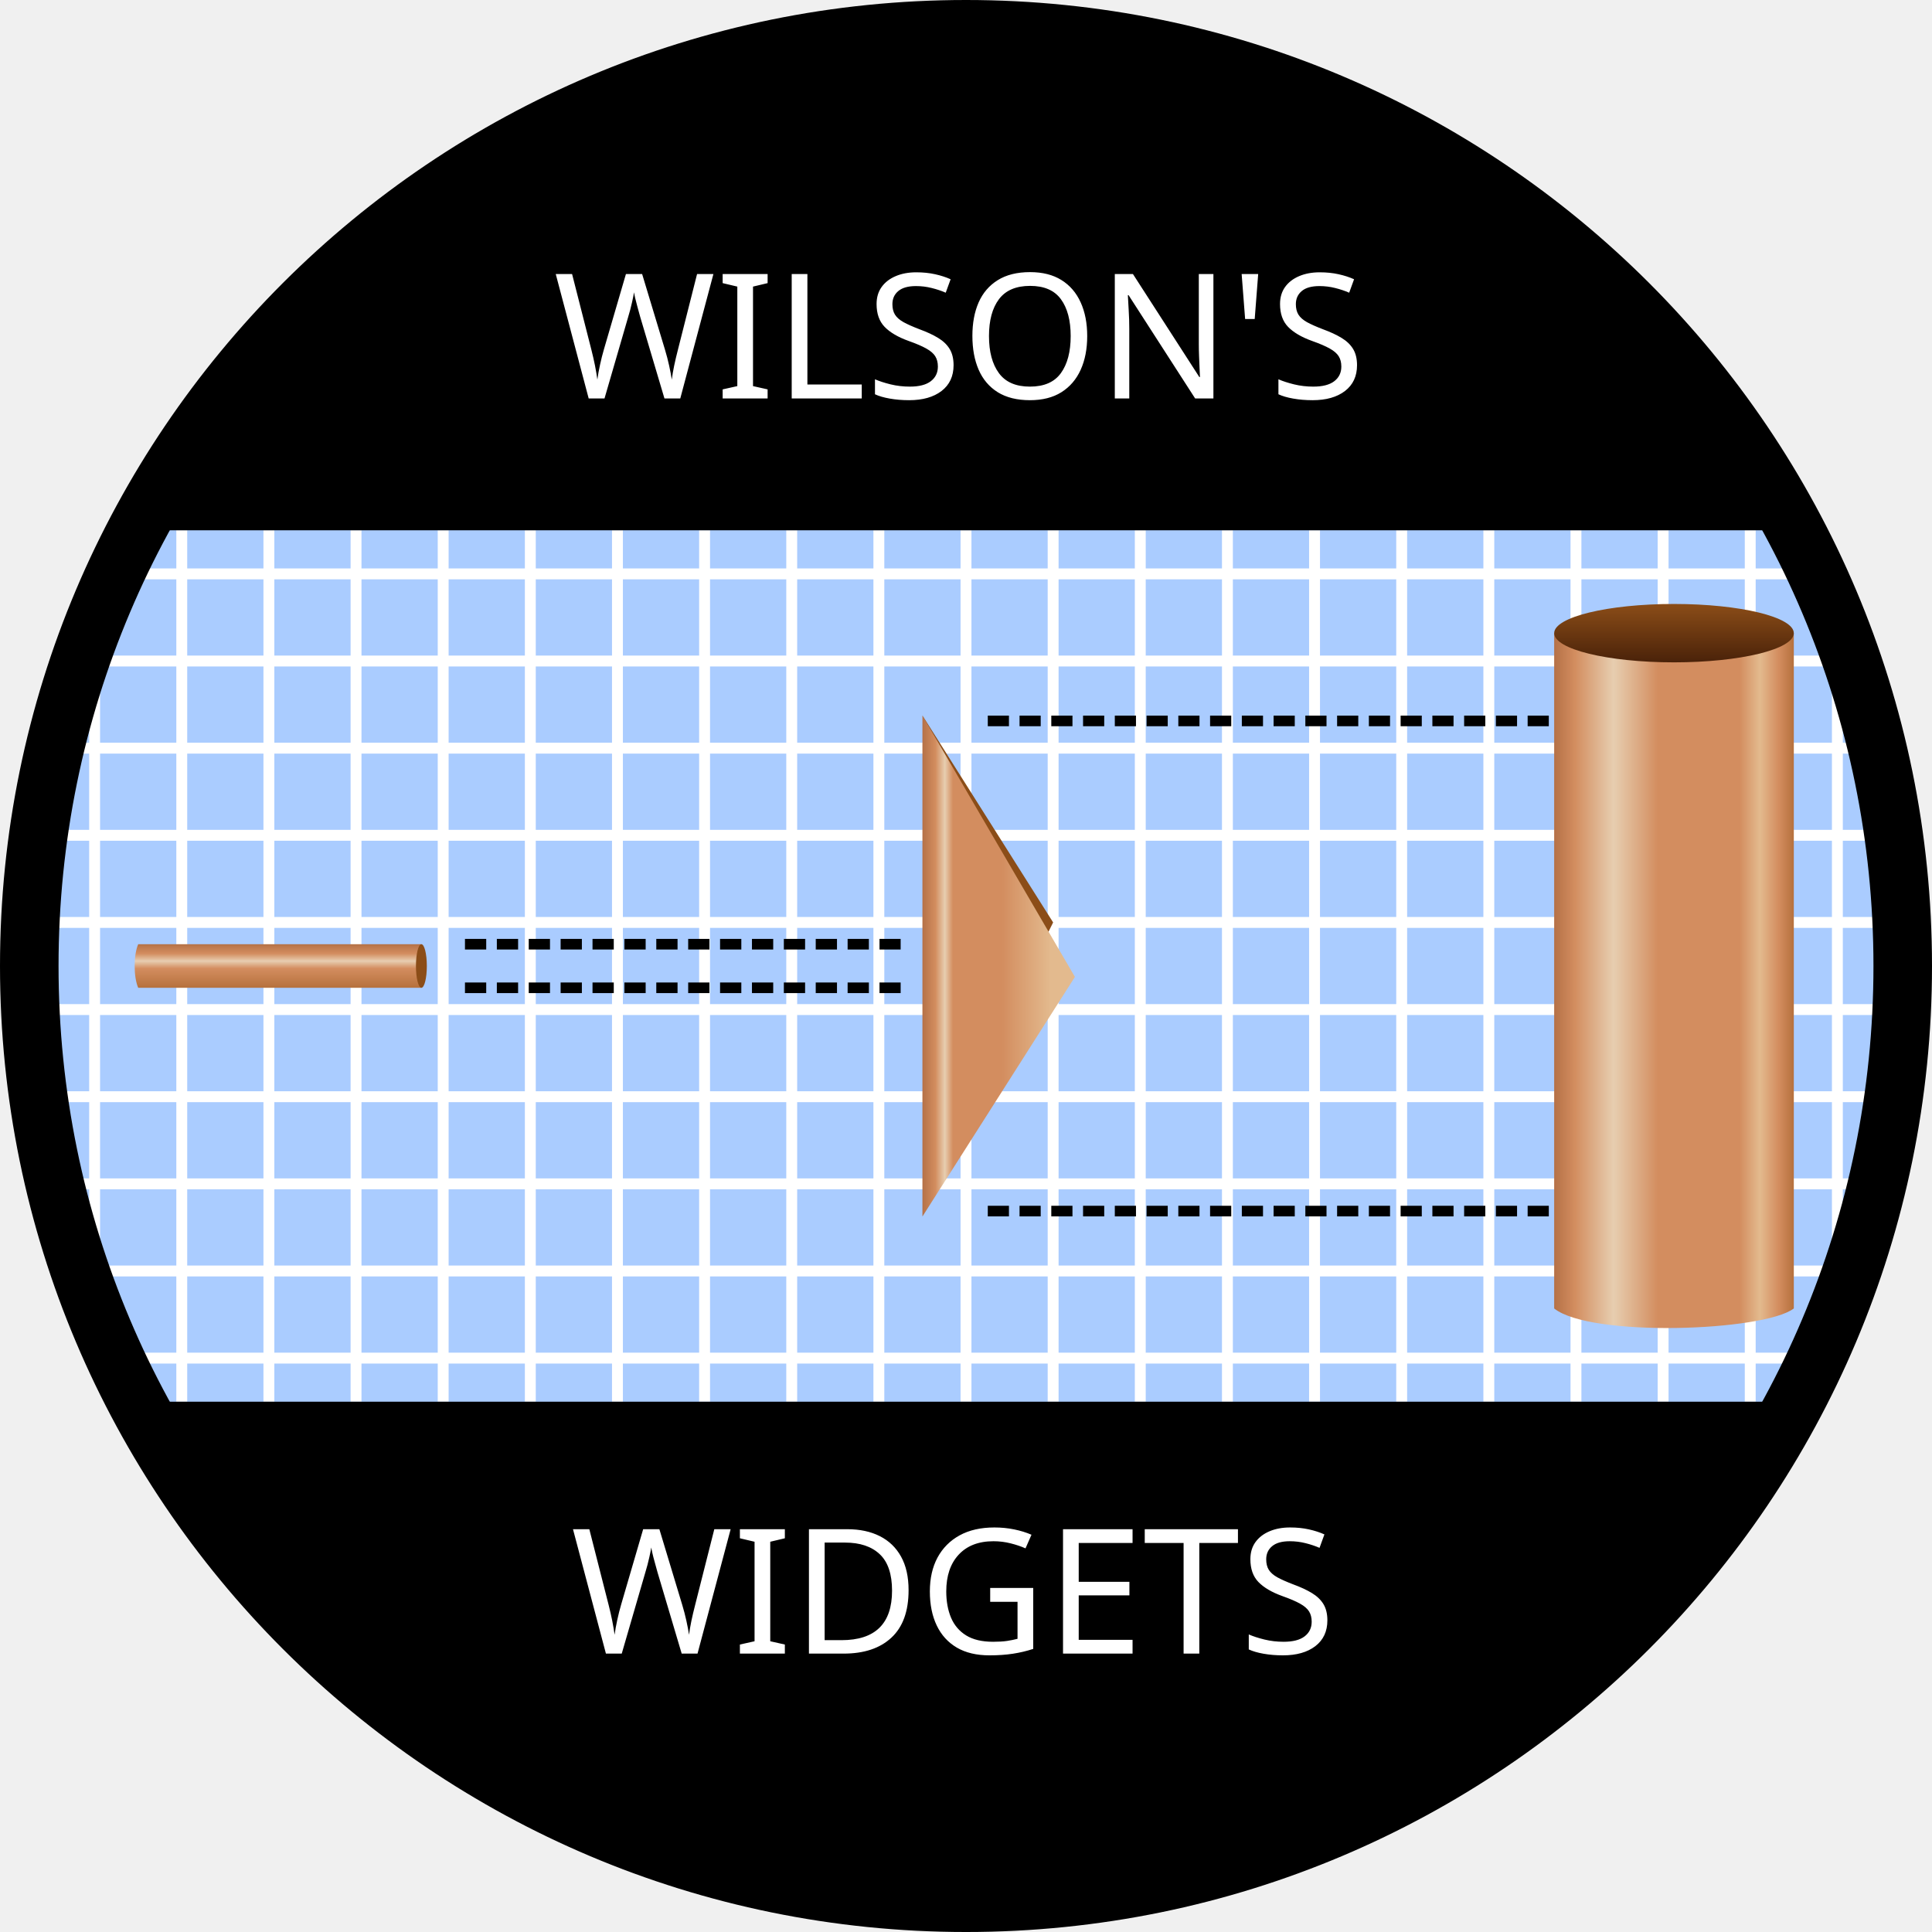
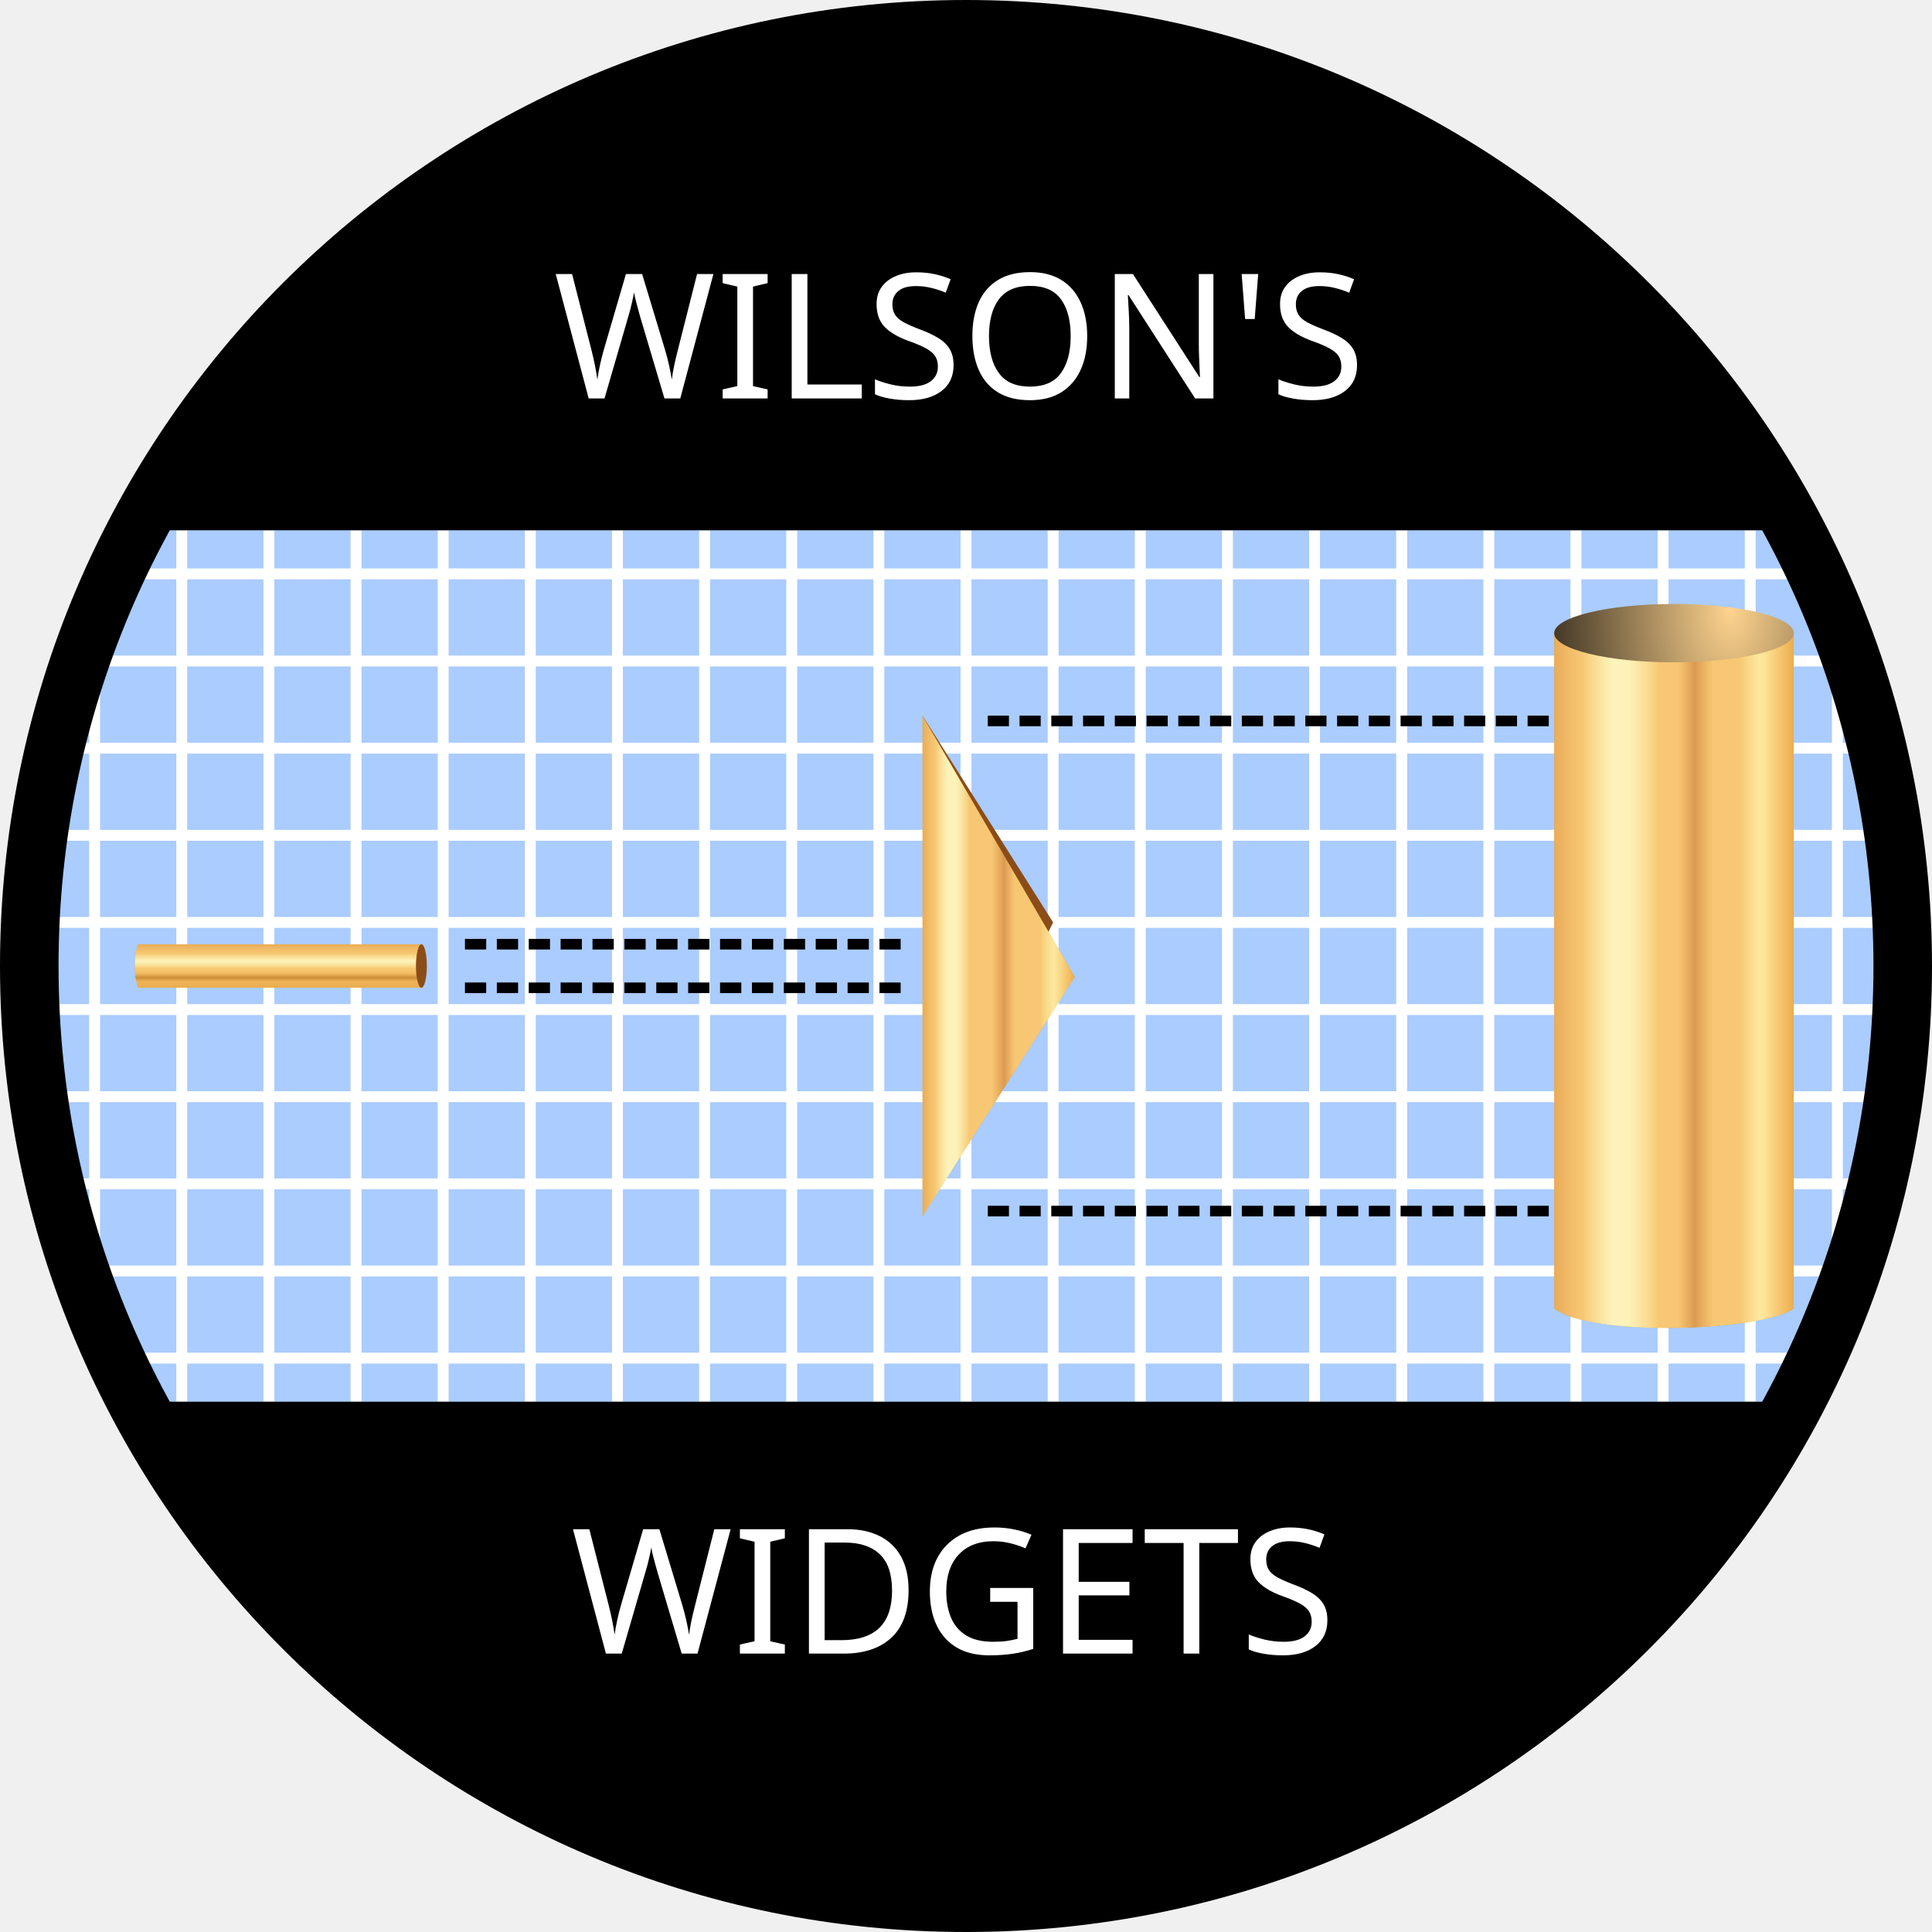
<svg xmlns="http://www.w3.org/2000/svg" xmlns:xlink="http://www.w3.org/1999/xlink" width="1600" height="1600" viewBox="0 0 423.333 423.333" version="1.1" id="svg1">
  <defs id="defs1">
+     <linearGradient id="linearGradient147">
+       <stop style="stop-color:#ffd48f;stop-opacity:1;" offset="0" id="stop147" />
+       <stop style="stop-color:#000000;stop-opacity:1;" offset="1" id="stop148" />
+     </linearGradient>
+     <linearGradient id="linearGradient30">
+       <stop style="stop-color:#b57147;stop-opacity:1;" offset="0" id="stop15" />
+       <stop style="stop-color:#d38d5f;stop-opacity:1;" offset="0.083" id="stop16" />
+       <stop style="stop-color:#e7ceb0;stop-opacity:1;" offset="0.166" id="stop17" />
+       <stop style="stop-color:#e7ceb0;stop-opacity:1;" offset="0.221" id="stop18" />
+       <stop style="stop-color:#d38d5f;stop-opacity:1;" offset="0.308" id="stop19" />
+       <stop style="stop-color:#d38d5f;stop-opacity:1;" offset="0.451" id="stop20" />
+       <stop style="stop-color:#9e6241;stop-opacity:1;" offset="0.536" id="stop21" />
+       <stop style="stop-color:#d38d5f;stop-opacity:1;" offset="0.608" id="stop22" />
+       <stop style="stop-color:#d38d5f;stop-opacity:1;" offset="0.774" id="stop23" />
+       <stop style="stop-color:#e3ba8e;stop-opacity:1;" offset="0.858" id="stop24" />
+       <stop style="stop-color:#d38d5f;stop-opacity:1;" offset="0.937" id="stop29" />
+       <stop style="stop-color:#b6713d;stop-opacity:1;" offset="1" id="stop30" />
+     </linearGradient>
    <linearGradient id="linearGradient32">
      <stop style="stop-color:#b57147;stop-opacity:1;" offset="0" id="stop25" />
      <stop style="stop-color:#d38d5f;stop-opacity:1;" offset="0.214" id="stop26" />
      <stop style="stop-color:#e7ceb0;stop-opacity:1;" offset="0.387" id="stop27" />
      <stop style="stop-color:#d38d5f;stop-opacity:1;" offset="0.557" id="stop28" />
+       <stop style="stop-color:#c98353;stop-opacity:1;" offset="0.66" id="stop31" />
+       <stop style="stop-color:#8b582b;stop-opacity:1;" offset="0.764" id="stop34" />
+       <stop style="stop-color:#be7947;stop-opacity:1;" offset="0.865" id="stop33" />
      <stop style="stop-color:#b6713d;stop-opacity:1;" offset="1" id="stop32" />
-     </linearGradient>
-     <linearGradient id="linearGradient23">
-       <stop style="stop-color:#b57147;stop-opacity:1;" offset="0" id="stop16" />
-       <stop style="stop-color:#d38d5f;stop-opacity:1;" offset="0.086" id="stop17" />
-       <stop style="stop-color:#e7ceb0;stop-opacity:1;" offset="0.147" id="stop18" />
-       <stop style="stop-color:#d38d5f;stop-opacity:1;" offset="0.2" id="stop19" />
-       <stop style="stop-color:#d38d5f;stop-opacity:1;" offset="0.522" id="stop20" />
-       <stop style="stop-color:#e3ba8e;stop-opacity:1;" offset="0.844" id="stop21" />
-     </linearGradient>
-     <linearGradient id="linearGradient12">
-       <stop style="stop-color:#8b4d18;stop-opacity:1;" offset="0" id="stop13" />
-       <stop style="stop-color:#4a2209;stop-opacity:1;" offset="1" id="stop14" />
    </linearGradient>
    <linearGradient id="linearGradient1">
      <stop style="stop-color:#b57147;stop-opacity:1;" offset="0" id="stop1" />
-       <stop style="stop-color:#d38d5f;stop-opacity:1;" offset="0.086" id="stop4" />
-       <stop style="stop-color:#e7ceb0;stop-opacity:1;" offset="0.248" id="stop3" />
-       <stop style="stop-color:#d38d5f;stop-opacity:1;" offset="0.433" id="stop5" />
+       <stop style="stop-color:#d38d5f;stop-opacity:1;" offset="0.119" id="stop4" />
+       <stop style="stop-color:#e7ceb0;stop-opacity:1;" offset="0.245" id="stop3" />
+       <stop style="stop-color:#e7ceb0;stop-opacity:1;" offset="0.306" id="stop6" />
+       <stop style="stop-color:#d38d5f;stop-opacity:1;" offset="0.439" id="stop5" />
+       <stop style="stop-color:#d38d5f;stop-opacity:1;" offset="0.513" id="stop8" />
+       <stop style="stop-color:#9e6241;stop-opacity:1;" offset="0.586" id="stop7" />
+       <stop style="stop-color:#d38d5f;stop-opacity:1;" offset="0.665" id="stop9" />
      <stop style="stop-color:#d38d5f;stop-opacity:1;" offset="0.774" id="stop10" />
      <stop style="stop-color:#e3ba8e;stop-opacity:1;" offset="0.858" id="stop11" />
      <stop style="stop-color:#d38d5f;stop-opacity:1;" offset="0.937" id="stop12" />
      <stop style="stop-color:#b6713d;stop-opacity:1;" offset="1" id="stop2" />
    </linearGradient>
-     <linearGradient xlink:href="#linearGradient1" id="linearGradient2" x1="148.167" y1="103.188" x2="206.375" y2="103.188" gradientUnits="userSpaceOnUse" />
-     <linearGradient xlink:href="#linearGradient12" id="linearGradient14" x1="177.271" y1="14.075" x2="177.271" y2="28.258" gradientUnits="userSpaceOnUse" />
-     <linearGradient xlink:href="#linearGradient23" id="linearGradient16" x1="89.958" y1="89.958" x2="127" y2="89.958" gradientUnits="userSpaceOnUse" />
-     <linearGradient xlink:href="#linearGradient32" id="linearGradient25" x1="44.979" y1="89.958" x2="44.979" y2="100.542" gradientUnits="userSpaceOnUse" gradientTransform="matrix(0.8666667,0,0,1,11.28889,0)" />
+     <linearGradient xlink:href="#linearGradient1" id="linearGradient2" x1="148.167" y1="103.188" x2="206.375" y2="103.188" gradientUnits="userSpaceOnUse" gradientTransform="matrix(0.9020435,0,0,0.9020435,206.8933,119.6407)" />
+     <linearGradient xlink:href="#linearGradient30" id="linearGradient16" x1="89.958" y1="89.958" x2="127" y2="89.958" gradientUnits="userSpaceOnUse" gradientTransform="matrix(0.9020435,0,0,0.9020435,120.9737,130.5203)" />
+     <linearGradient xlink:href="#linearGradient32" id="linearGradient25" x1="44.979" y1="89.958" x2="44.979" y2="100.542" gradientUnits="userSpaceOnUse" gradientTransform="matrix(0.7817711,0,0,0.9020435,26.14384,125.747)" />
+     <filter style="color-interpolation-filters:sRGB;" id="filter143" x="0" y="0" width="1" height="1">
+       <feComposite in2="SourceGraphic" operator="arithmetic" k1="0" k2="1" result="composite1" id="feComposite142" />
+       <feColorMatrix in="composite1" values="1" type="saturate" result="colormatrix1" id="feColorMatrix142" />
+       <feFlood flood-opacity="0.306" flood-color="rgb(255,226,0)" result="flood1" id="feFlood142" />
+       <feBlend in="flood1" in2="colormatrix1" mode="multiply" result="blend1" id="feBlend142" />
+       <feBlend in2="blend1" mode="screen" result="blend2" id="feBlend143" />
+       <feColorMatrix in="blend2" values="1" type="saturate" result="colormatrix2" id="feColorMatrix143" />
+       <feComposite in="colormatrix2" in2="SourceGraphic" operator="in" k2="1" result="composite2" id="feComposite143" />
+     </filter>
+     <filter style="color-interpolation-filters:sRGB;" id="filter145" x="0" y="0" width="1" height="1">
+       <feComposite in2="SourceGraphic" operator="arithmetic" k1="0" k2="1" result="composite1" id="feComposite144" />
+       <feColorMatrix in="composite1" values="1" type="saturate" result="colormatrix1" id="feColorMatrix144" />
+       <feFlood flood-opacity="0.306" flood-color="rgb(255,226,0)" result="flood1" id="feFlood144" />
+       <feBlend in="flood1" in2="colormatrix1" mode="multiply" result="blend1" id="feBlend144" />
+       <feBlend in2="blend1" mode="screen" result="blend2" id="feBlend145" />
+       <feColorMatrix in="blend2" values="1" type="saturate" result="colormatrix2" id="feColorMatrix145" />
+       <feComposite in="colormatrix2" in2="SourceGraphic" operator="in" k2="1" result="composite2" id="feComposite145" />
+     </filter>
+     <filter style="color-interpolation-filters:sRGB;" id="filter147" x="0" y="0" width="1" height="1">
+       <feComposite in2="SourceGraphic" operator="arithmetic" k1="0" k2="1" result="composite1" id="feComposite146" />
+       <feColorMatrix in="composite1" values="1" type="saturate" result="colormatrix1" id="feColorMatrix146" />
+       <feFlood flood-opacity="0.306" flood-color="rgb(255,226,0)" result="flood1" id="feFlood146" />
+       <feBlend in="flood1" in2="colormatrix1" mode="multiply" result="blend1" id="feBlend146" />
+       <feBlend in2="blend1" mode="screen" result="blend2" id="feBlend147" />
+       <feColorMatrix in="blend2" values="1" type="saturate" result="colormatrix2" id="feColorMatrix147" />
+       <feComposite in="colormatrix2" in2="SourceGraphic" operator="in" k2="1" result="composite2" id="feComposite147" />
+     </filter>
+     <radialGradient xlink:href="#linearGradient147" id="radialGradient148" cx="349.399" cy="98.444" fx="349.399" fy="98.444" r="26.253" gradientTransform="matrix(0.01595308,3.401681,-2.020548,0.0094752,572.5774,-1056.376)" gradientUnits="userSpaceOnUse" />
  </defs>
  <g id="layer1">
-     <g id="g106" transform="matrix(0.9020435,0,0,0.9020435,20.73409,20.73412)">
-       <ellipse style="fill:#aaccff;fill-opacity:1;stroke:none;stroke-width:14.221;stroke-linejoin:miter;stroke-dasharray:none;stroke-dashoffset:0" id="ellipse74" cx="211.667" cy="211.667" rx="227.542" ry="227.542" />
-       <g id="g74">
-         <path style="fill:#aaccff;fill-opacity:1;stroke:#ffffff;stroke-width:2.646;stroke-linejoin:miter;stroke-dasharray:none;stroke-dashoffset:0" d="M 169.333,105.833 V 317.5" id="path49-9" />
-         <path style="fill:#aaccff;fill-opacity:1;stroke:#ffffff;stroke-width:2.646;stroke-linejoin:miter;stroke-dasharray:none;stroke-dashoffset:0" d="M 190.5,105.833 V 317.5" id="path50-5" />
-         <path style="fill:#aaccff;fill-opacity:1;stroke:#ffffff;stroke-width:2.646;stroke-linejoin:miter;stroke-dasharray:none;stroke-dashoffset:0" d="M 211.667,105.833 V 317.5" id="path51-2" />
-         <path style="fill:#aaccff;fill-opacity:1;stroke:#ffffff;stroke-width:2.646;stroke-linejoin:miter;stroke-dasharray:none;stroke-dashoffset:0" d="M 232.833,105.833 V 317.5" id="path52-4" />
-         <path style="fill:#aaccff;fill-opacity:1;stroke:#ffffff;stroke-width:2.646;stroke-linejoin:miter;stroke-dasharray:none;stroke-dashoffset:0" d="M 254,105.833 V 317.5" id="path53-7" />
-         <path style="fill:#aaccff;fill-opacity:1;stroke:#ffffff;stroke-width:2.646;stroke-linejoin:miter;stroke-dasharray:none;stroke-dashoffset:0" d="M 275.167,105.833 V 317.5" id="path54-0" />
-         <path style="fill:#aaccff;fill-opacity:1;stroke:#ffffff;stroke-width:2.646;stroke-linejoin:miter;stroke-dasharray:none;stroke-dashoffset:0" d="M 21.167,105.833 V 317.5" id="path49" />
-         <path style="fill:#aaccff;fill-opacity:1;stroke:#ffffff;stroke-width:2.646;stroke-linejoin:miter;stroke-dasharray:none;stroke-dashoffset:0" d="M 42.333,105.833 V 317.5" id="path50" />
-         <path style="fill:#aaccff;fill-opacity:1;stroke:#ffffff;stroke-width:2.646;stroke-linejoin:miter;stroke-dasharray:none;stroke-dashoffset:0" d="M 63.5,105.833 V 317.5" id="path51" />
-         <path style="fill:#aaccff;fill-opacity:1;stroke:#ffffff;stroke-width:2.646;stroke-linejoin:miter;stroke-dasharray:none;stroke-dashoffset:0" d="M 84.667,105.833 V 317.5" id="path52" />
-         <path style="fill:#aaccff;fill-opacity:1;stroke:#ffffff;stroke-width:2.646;stroke-linejoin:miter;stroke-dasharray:none;stroke-dashoffset:0" d="M 105.833,105.833 V 317.5" id="path53" />
-         <path style="fill:#aaccff;fill-opacity:1;stroke:#ffffff;stroke-width:2.646;stroke-linejoin:miter;stroke-dasharray:none;stroke-dashoffset:0" d="M 127,105.833 V 317.5" id="path54" />
-         <path style="fill:#aaccff;fill-opacity:1;stroke:#ffffff;stroke-width:2.646;stroke-linejoin:miter;stroke-dasharray:none;stroke-dashoffset:0" d="M 148.167,105.833 V 317.5" id="path55" />
-         <path style="fill:#aaccff;fill-opacity:1;stroke:#ffffff;stroke-width:2.646;stroke-linejoin:miter;stroke-dasharray:none;stroke-dashoffset:0" d="M 0,121.708 V 301.625" id="path67" />
-         <path style="fill:#aaccff;fill-opacity:1;stroke:#ffffff;stroke-width:2.646;stroke-linejoin:miter;stroke-dasharray:none;stroke-dashoffset:0" d="M 296.333,105.833 V 317.5" id="path68" />
-         <path style="fill:#aaccff;fill-opacity:1;stroke:#ffffff;stroke-width:2.646;stroke-linejoin:miter;stroke-dasharray:none;stroke-dashoffset:0" d="M 317.5,105.833 V 317.5" id="path69" />
-         <path style="fill:#aaccff;fill-opacity:1;stroke:#ffffff;stroke-width:2.646;stroke-linejoin:miter;stroke-dasharray:none;stroke-dashoffset:0" d="M 338.667,105.833 V 317.5" id="path70" />
-         <path style="fill:#aaccff;fill-opacity:1;stroke:#ffffff;stroke-width:2.646;stroke-linejoin:miter;stroke-dasharray:none;stroke-dashoffset:0" d="M 359.833,105.833 V 317.5" id="path71" />
-         <path style="fill:#aaccff;fill-opacity:1;stroke:#ffffff;stroke-width:2.646;stroke-linejoin:miter;stroke-dasharray:none;stroke-dashoffset:0" d="M 381,105.833 V 317.5" id="path72" />
-         <path style="fill:#aaccff;fill-opacity:1;stroke:#ffffff;stroke-width:2.646;stroke-linejoin:miter;stroke-dasharray:none;stroke-dashoffset:0" d="M 402.167,105.833 V 317.5" id="path73" />
-         <path style="fill:#aaccff;fill-opacity:1;stroke:#ffffff;stroke-width:2.646;stroke-linejoin:miter;stroke-dasharray:none;stroke-dashoffset:0" d="M 423.333,121.708 V 301.625" id="path74" />
+     <ellipse style="fill:#aaccff;fill-opacity:1;stroke:none;stroke-width:12.828;stroke-linejoin:miter;stroke-dasharray:none;stroke-dashoffset:0" id="ellipse74" cx="211.667" cy="211.667" rx="205.252" ry="205.252" />
+     <g id="g74" transform="matrix(0.9020435,0,0,0.9020435,20.73409,20.73412)">
+       <path style="fill:#aaccff;fill-opacity:1;stroke:#ffffff;stroke-width:2.646;stroke-linejoin:miter;stroke-dasharray:none;stroke-dashoffset:0" d="M 169.333,105.833 V 317.5" id="path49-9" />
+       <path style="fill:#aaccff;fill-opacity:1;stroke:#ffffff;stroke-width:2.646;stroke-linejoin:miter;stroke-dasharray:none;stroke-dashoffset:0" d="M 190.5,105.833 V 317.5" id="path50-5" />
+       <path style="fill:#aaccff;fill-opacity:1;stroke:#ffffff;stroke-width:2.646;stroke-linejoin:miter;stroke-dasharray:none;stroke-dashoffset:0" d="M 211.667,105.833 V 317.5" id="path51-2" />
+       <path style="fill:#aaccff;fill-opacity:1;stroke:#ffffff;stroke-width:2.646;stroke-linejoin:miter;stroke-dasharray:none;stroke-dashoffset:0" d="M 232.833,105.833 V 317.5" id="path52-4" />
+       <path style="fill:#aaccff;fill-opacity:1;stroke:#ffffff;stroke-width:2.646;stroke-linejoin:miter;stroke-dasharray:none;stroke-dashoffset:0" d="M 254,105.833 V 317.5" id="path53-7" />
+       <path style="fill:#aaccff;fill-opacity:1;stroke:#ffffff;stroke-width:2.646;stroke-linejoin:miter;stroke-dasharray:none;stroke-dashoffset:0" d="M 275.167,105.833 V 317.5" id="path54-0" />
+       <path style="fill:#aaccff;fill-opacity:1;stroke:#ffffff;stroke-width:2.646;stroke-linejoin:miter;stroke-dasharray:none;stroke-dashoffset:0" d="M 21.167,105.833 V 317.5" id="path49" />
+       <path style="fill:#aaccff;fill-opacity:1;stroke:#ffffff;stroke-width:2.646;stroke-linejoin:miter;stroke-dasharray:none;stroke-dashoffset:0" d="M 42.333,105.833 V 317.5" id="path50" />
+       <path style="fill:#aaccff;fill-opacity:1;stroke:#ffffff;stroke-width:2.646;stroke-linejoin:miter;stroke-dasharray:none;stroke-dashoffset:0" d="M 63.5,105.833 V 317.5" id="path51" />
+       <path style="fill:#aaccff;fill-opacity:1;stroke:#ffffff;stroke-width:2.646;stroke-linejoin:miter;stroke-dasharray:none;stroke-dashoffset:0" d="M 84.667,105.833 V 317.5" id="path52" />
+       <path style="fill:#aaccff;fill-opacity:1;stroke:#ffffff;stroke-width:2.646;stroke-linejoin:miter;stroke-dasharray:none;stroke-dashoffset:0" d="M 105.833,105.833 V 317.5" id="path53" />
+       <path style="fill:#aaccff;fill-opacity:1;stroke:#ffffff;stroke-width:2.646;stroke-linejoin:miter;stroke-dasharray:none;stroke-dashoffset:0" d="M 127,105.833 V 317.5" id="path54" />
+       <path style="fill:#aaccff;fill-opacity:1;stroke:#ffffff;stroke-width:2.646;stroke-linejoin:miter;stroke-dasharray:none;stroke-dashoffset:0" d="M 148.167,105.833 V 317.5" id="path55" />
+       <path style="fill:#aaccff;fill-opacity:1;stroke:#ffffff;stroke-width:2.646;stroke-linejoin:miter;stroke-dasharray:none;stroke-dashoffset:0" d="M 0,121.708 V 301.625" id="path67" />
+       <path style="fill:#aaccff;fill-opacity:1;stroke:#ffffff;stroke-width:2.646;stroke-linejoin:miter;stroke-dasharray:none;stroke-dashoffset:0" d="M 296.333,105.833 V 317.5" id="path68" />
+       <path style="fill:#aaccff;fill-opacity:1;stroke:#ffffff;stroke-width:2.646;stroke-linejoin:miter;stroke-dasharray:none;stroke-dashoffset:0" d="M 317.5,105.833 V 317.5" id="path69" />
+       <path style="fill:#aaccff;fill-opacity:1;stroke:#ffffff;stroke-width:2.646;stroke-linejoin:miter;stroke-dasharray:none;stroke-dashoffset:0" d="M 338.667,105.833 V 317.5" id="path70" />
+       <path style="fill:#aaccff;fill-opacity:1;stroke:#ffffff;stroke-width:2.646;stroke-linejoin:miter;stroke-dasharray:none;stroke-dashoffset:0" d="M 359.833,105.833 V 317.5" id="path71" />
+       <path style="fill:#aaccff;fill-opacity:1;stroke:#ffffff;stroke-width:2.646;stroke-linejoin:miter;stroke-dasharray:none;stroke-dashoffset:0" d="M 381,105.833 V 317.5" id="path72" />
+       <path style="fill:#aaccff;fill-opacity:1;stroke:#ffffff;stroke-width:2.646;stroke-linejoin:miter;stroke-dasharray:none;stroke-dashoffset:0" d="M 402.167,105.833 V 317.5" id="path73" />
+       <path style="fill:#aaccff;fill-opacity:1;stroke:#ffffff;stroke-width:2.646;stroke-linejoin:miter;stroke-dasharray:none;stroke-dashoffset:0" d="M 423.333,121.708 V 301.625" id="path74" />
+     </g>
+     <g id="g105" transform="matrix(0.9020435,0,0,0.9020435,20.73409,20.73412)">
+       <g id="g99">
+         <path style="fill:none;fill-opacity:1;stroke:#ffffff;stroke-width:2.646;stroke-linejoin:miter;stroke-dasharray:none;stroke-dashoffset:0" d="M 10.583,116.417 H 412.75" id="path95" />
+         <path style="fill:none;fill-opacity:1;stroke:#ffffff;stroke-width:2.646;stroke-linejoin:miter;stroke-dasharray:none;stroke-dashoffset:0" d="M 0,137.583 H 423.333" id="path96" />
+         <path style="fill:none;fill-opacity:1;stroke:#ffffff;stroke-width:2.646;stroke-linejoin:miter;stroke-dasharray:none;stroke-dashoffset:0" d="M -5.292,158.75 H 428.625" id="path97" />
+         <path style="fill:none;fill-opacity:1;stroke:#ffffff;stroke-width:2.646;stroke-linejoin:miter;stroke-dasharray:none;stroke-dashoffset:0" d="M -10.583,179.917 H 433.917" id="path98" />
+         <path style="fill:none;fill-opacity:1;stroke:#ffffff;stroke-width:2.646;stroke-linejoin:miter;stroke-dasharray:none;stroke-dashoffset:0" d="M -15.875,201.083 H 433.917" id="path99" />
      </g>
-       <g id="g105">
-         <g id="g99">
-           <path style="fill:none;fill-opacity:1;stroke:#ffffff;stroke-width:2.646;stroke-linejoin:miter;stroke-dasharray:none;stroke-dashoffset:0" d="M 10.583,116.417 H 412.75" id="path95" />
-           <path style="fill:none;fill-opacity:1;stroke:#ffffff;stroke-width:2.646;stroke-linejoin:miter;stroke-dasharray:none;stroke-dashoffset:0" d="M 0,137.583 H 423.333" id="path96" />
-           <path style="fill:none;fill-opacity:1;stroke:#ffffff;stroke-width:2.646;stroke-linejoin:miter;stroke-dasharray:none;stroke-dashoffset:0" d="M -5.292,158.75 H 428.625" id="path97" />
-           <path style="fill:none;fill-opacity:1;stroke:#ffffff;stroke-width:2.646;stroke-linejoin:miter;stroke-dasharray:none;stroke-dashoffset:0" d="M -10.583,179.917 H 433.917" id="path98" />
-           <path style="fill:none;fill-opacity:1;stroke:#ffffff;stroke-width:2.646;stroke-linejoin:miter;stroke-dasharray:none;stroke-dashoffset:0" d="M -15.875,201.083 H 433.917" id="path99" />
-         </g>
-         <g id="g104" transform="matrix(1,0,0,-1,4.5946638e-7,423.3333)">
-           <path style="fill:none;fill-opacity:1;stroke:#ffffff;stroke-width:2.646;stroke-linejoin:miter;stroke-dasharray:none;stroke-dashoffset:0" d="M 10.583,116.417 H 412.75" id="path100" />
-           <path style="fill:none;fill-opacity:1;stroke:#ffffff;stroke-width:2.646;stroke-linejoin:miter;stroke-dasharray:none;stroke-dashoffset:0" d="M 0,137.583 H 423.333" id="path101" />
-           <path style="fill:none;fill-opacity:1;stroke:#ffffff;stroke-width:2.646;stroke-linejoin:miter;stroke-dasharray:none;stroke-dashoffset:0" d="M -5.292,158.75 H 428.625" id="path102" />
-           <path style="fill:none;fill-opacity:1;stroke:#ffffff;stroke-width:2.646;stroke-linejoin:miter;stroke-dasharray:none;stroke-dashoffset:0" d="M -10.583,179.917 H 433.917" id="path103" />
-           <path style="fill:none;fill-opacity:1;stroke:#ffffff;stroke-width:2.646;stroke-linejoin:miter;stroke-dasharray:none;stroke-dashoffset:0" d="M -15.875,201.083 H 433.917" id="path104" />
-         </g>
+       <g id="g104" transform="matrix(1,0,0,-1,4.5946638e-7,423.3333)">
+         <path style="fill:none;fill-opacity:1;stroke:#ffffff;stroke-width:2.646;stroke-linejoin:miter;stroke-dasharray:none;stroke-dashoffset:0" d="M 10.583,116.417 H 412.75" id="path100" />
+         <path style="fill:none;fill-opacity:1;stroke:#ffffff;stroke-width:2.646;stroke-linejoin:miter;stroke-dasharray:none;stroke-dashoffset:0" d="M 0,137.583 H 423.333" id="path101" />
+         <path style="fill:none;fill-opacity:1;stroke:#ffffff;stroke-width:2.646;stroke-linejoin:miter;stroke-dasharray:none;stroke-dashoffset:0" d="M -5.292,158.75 H 428.625" id="path102" />
+         <path style="fill:none;fill-opacity:1;stroke:#ffffff;stroke-width:2.646;stroke-linejoin:miter;stroke-dasharray:none;stroke-dashoffset:0" d="M -10.583,179.917 H 433.917" id="path103" />
+         <path style="fill:none;fill-opacity:1;stroke:#ffffff;stroke-width:2.646;stroke-linejoin:miter;stroke-dasharray:none;stroke-dashoffset:0" d="M -15.875,201.083 H 433.917" id="path104" />
      </g>
-       <ellipse style="fill:none;fill-opacity:1;stroke:#000000;stroke-width:14.221;stroke-linejoin:miter;stroke-dasharray:none;stroke-dashoffset:0" id="path46" cx="211.667" cy="211.667" rx="227.542" ry="227.542" />
-       <path style="fill:#000000;fill-opacity:1;stroke:none;stroke-width:13.229;stroke-linejoin:miter;stroke-dasharray:none;stroke-dashoffset:0" d="M 10.583,105.833 H 412.75 C 361.336,13.935 289.404,-10.512 211.667,-15.875 101.519,-7.468 42.292,38.919 10.583,105.833 Z" id="path48" />
-       <path style="fill:#000000;fill-opacity:1;stroke:none;stroke-width:13.229;stroke-linejoin:miter;stroke-dasharray:none;stroke-dashoffset:0" d="M 10.583,317.5 H 412.75 C 361.336,409.398 289.404,433.846 211.667,439.208 101.519,430.802 42.292,384.414 10.583,317.5 Z" id="path47" />
-       <g id="g36" transform="translate(206.375,109.6473)">
-         <path id="rect1" style="fill:url(#linearGradient2);stroke-width:13.229;stroke-linejoin:round" d="M 148.167,21.167 H 206.375 V 185.208 c -7.329,5.56 -49.363,7.076 -58.208,0 z" />
-         <ellipse style="fill:url(#linearGradient14);stroke-width:9.354;stroke-linejoin:round" id="path12" cx="177.271" cy="21.167" rx="29.104" ry="7.092" />
-       </g>
-       <g id="g23" transform="translate(111.125,121.7083)">
-         <path style="fill:#8b4d18;fill-opacity:1;stroke-width:13.229;stroke-linejoin:round" d="m 89.958,29.104 31.75,50.271 -5.292,10.583 z" id="path23" />
-         <path style="fill:url(#linearGradient16);fill-opacity:1;stroke-width:13.229;stroke-linejoin:round" d="M 89.958,29.104 127,92.604 89.958,150.812 Z" id="path14" />
-       </g>
-       <g id="g32" transform="translate(-5.291667,116.4167)">
-         <path style="fill:url(#linearGradient25);stroke-width:12.316;stroke-linejoin:round" d="M 15.875,89.958 H 84.667 V 100.542 H 15.875 c -1.147,-2.646 -1.147,-7.938 0,-10.583 z" id="path24" />
-         <ellipse style="fill:#8b4d18;fill-opacity:1;stroke-width:13.229;stroke-linejoin:round" id="path32" cx="84.667" cy="95.25" rx="1.323" ry="5.292" />
-       </g>
-       <path style="fill:#8b4d18;fill-opacity:1;stroke:#000000;stroke-width:2.582;stroke-linejoin:round;stroke-dasharray:5.164, 2.582;stroke-dashoffset:0" d="M 89.958,206.375 H 195.792" id="path33" />
-       <path style="fill:#8b4d18;fill-opacity:1;stroke:#000000;stroke-width:2.582;stroke-linejoin:round;stroke-dasharray:5.164, 2.582;stroke-dashoffset:0" d="M 89.958,216.958 H 195.792" id="path34" />
-       <path style="fill:#8b4d18;fill-opacity:1;stroke:#000000;stroke-width:2.571;stroke-linejoin:round;stroke-dasharray:5.143, 2.571;stroke-dashoffset:0" d="M 216.958,271.198 H 354.542" id="path35" />
-       <path style="fill:#8b4d18;fill-opacity:1;stroke:#000000;stroke-width:2.571;stroke-linejoin:round;stroke-dasharray:5.143, 2.571;stroke-dashoffset:0" d="M 216.958,152.135 H 354.542" id="path36" />
-       <g id="g46" transform="translate(0,-0.2790615)" style="fill:#ffffff">
-         <text xml:space="preserve" style="font-size:42.333px;line-height:1.45;font-family:'Humanst531 Blk BT';-inkscape-font-specification:'Humanst531 Blk BT';letter-spacing:0px;word-spacing:0.926px;fill:#ffffff;fill-opacity:1;stroke:#000000;stroke-width:2.646;stroke-linejoin:miter;stroke-dasharray:none;stroke-dashoffset:0" x="111.497" y="74.083" id="text45">
-           <tspan id="tspan45" style="font-size:42.333px;fill:#ffffff;stroke:none;stroke-width:2.646" x="111.497" y="74.083">WILSON'S</tspan>
-         </text>
-         <text xml:space="preserve" style="font-size:42.333px;line-height:1.45;font-family:'Humanst531 Blk BT';-inkscape-font-specification:'Humanst531 Blk BT';letter-spacing:0px;word-spacing:0.926px;fill:#ffffff;fill-opacity:1;stroke:#000000;stroke-width:2.646;stroke-linejoin:miter;stroke-dasharray:none;stroke-dashoffset:0" x="115.683" y="378.974" id="text46">
-           <tspan id="tspan46" style="font-size:42.333px;fill:#ffffff;stroke:none;stroke-width:2.646" x="115.683" y="378.974">WIDGETS</tspan>
-         </text>
-       </g>
+     </g>
+     <ellipse style="fill:none;fill-opacity:1;stroke:#000000;stroke-width:12.828;stroke-linejoin:miter;stroke-dasharray:none;stroke-dashoffset:0" id="path46" cx="211.667" cy="211.667" rx="205.252" ry="205.252" />
+     <path style="fill:#000000;fill-opacity:1;stroke:none;stroke-width:11.933;stroke-linejoin:miter;stroke-dasharray:none;stroke-dashoffset:0" d="M 30.281,116.2 H 393.053 C 346.675,33.304 281.789,11.251 211.667,6.414 112.308,13.997 58.883,55.841 30.281,116.2 Z" id="path48" />
+     <path style="fill:#000000;fill-opacity:1;stroke:none;stroke-width:11.933;stroke-linejoin:miter;stroke-dasharray:none;stroke-dashoffset:0" d="M 30.281,307.133 H 393.053 C 346.675,390.029 281.789,412.082 211.667,416.919 112.308,409.336 58.883,367.492 30.281,307.133 Z" id="path47" />
+     <path id="rect1" style="fill:url(#linearGradient2);stroke-width:11.933;stroke-linejoin:round;filter:url(#filter147)" d="m 340.546,138.734 h 52.506 V 286.707 c -6.611,5.015 -44.528,6.383 -52.506,0 z" />
+     <ellipse style="fill:url(#radialGradient148);stroke-width:8.438;stroke-linejoin:round;fill-opacity:1" id="path12" cx="366.799" cy="138.734" rx="26.253" ry="6.397" />
+     <path style="fill:#8b4d18;fill-opacity:1;stroke-width:11.933;stroke-linejoin:round" d="m 202.12,156.774 28.64,45.346 -4.773,9.547 z" id="path23" />
+     <path style="fill:url(#linearGradient16);fill-opacity:1;stroke-width:11.933;stroke-linejoin:round;filter:url(#filter145)" d="M 202.12,156.774 235.533,214.053 202.12,266.56 Z" id="path14" />
+     <path style="fill:url(#linearGradient25);stroke-width:11.109;stroke-linejoin:round;filter:url(#filter143)" d="m 30.281,206.893 h 62.053 v 9.547 H 30.281 c -1.034,-2.387 -1.034,-7.16 0,-9.547 z" id="path24" />
+     <ellipse style="fill:#8b4d18;fill-opacity:1;stroke-width:11.933;stroke-linejoin:round" id="path32" cx="92.334" cy="211.667" rx="1.193" ry="4.773" />
+     <path style="fill:#8b4d18;fill-opacity:1;stroke:#000000;stroke-width:2.329;stroke-linejoin:round;stroke-dasharray:4.658, 2.329;stroke-dashoffset:0" d="M 101.88,206.893 H 197.347" id="path33" />
+     <path style="fill:#8b4d18;fill-opacity:1;stroke:#000000;stroke-width:2.329;stroke-linejoin:round;stroke-dasharray:4.658, 2.329;stroke-dashoffset:0" d="M 101.88,216.44 H 197.347" id="path34" />
+     <path style="fill:#8b4d18;fill-opacity:1;stroke:#000000;stroke-width:2.319;stroke-linejoin:round;stroke-dasharray:4.639, 2.319;stroke-dashoffset:0" d="M 216.44,265.366 H 340.546" id="path35" />
+     <path style="fill:#8b4d18;fill-opacity:1;stroke:#000000;stroke-width:2.319;stroke-linejoin:round;stroke-dasharray:4.639, 2.319;stroke-dashoffset:0" d="M 216.44,157.967 H 340.546" id="path36" />
+     <g id="g46" transform="matrix(0.9020435,0,0,0.9020435,20.73409,20.48239)" style="fill:#ffffff">
+       <text xml:space="preserve" style="font-size:42.333px;line-height:1.45;font-family:'Humanst531 Blk BT';-inkscape-font-specification:'Humanst531 Blk BT';letter-spacing:0px;word-spacing:0.926px;fill:#ffffff;fill-opacity:1;stroke:#000000;stroke-width:2.646;stroke-linejoin:miter;stroke-dasharray:none;stroke-dashoffset:0" x="111.497" y="74.083" id="text45">
+         <tspan id="tspan45" style="font-size:42.333px;fill:#ffffff;stroke:none;stroke-width:2.646" x="111.497" y="74.083">WILSON'S</tspan>
+       </text>
+       <text xml:space="preserve" style="font-size:42.333px;line-height:1.45;font-family:'Humanst531 Blk BT';-inkscape-font-specification:'Humanst531 Blk BT';letter-spacing:0px;word-spacing:0.926px;fill:#ffffff;fill-opacity:1;stroke:#000000;stroke-width:2.646;stroke-linejoin:miter;stroke-dasharray:none;stroke-dashoffset:0" x="115.683" y="378.974" id="text46">
+         <tspan id="tspan46" style="font-size:42.333px;fill:#ffffff;stroke:none;stroke-width:2.646" x="115.683" y="378.974">WIDGETS</tspan>
+       </text>
    </g>
  </g>
</svg>
